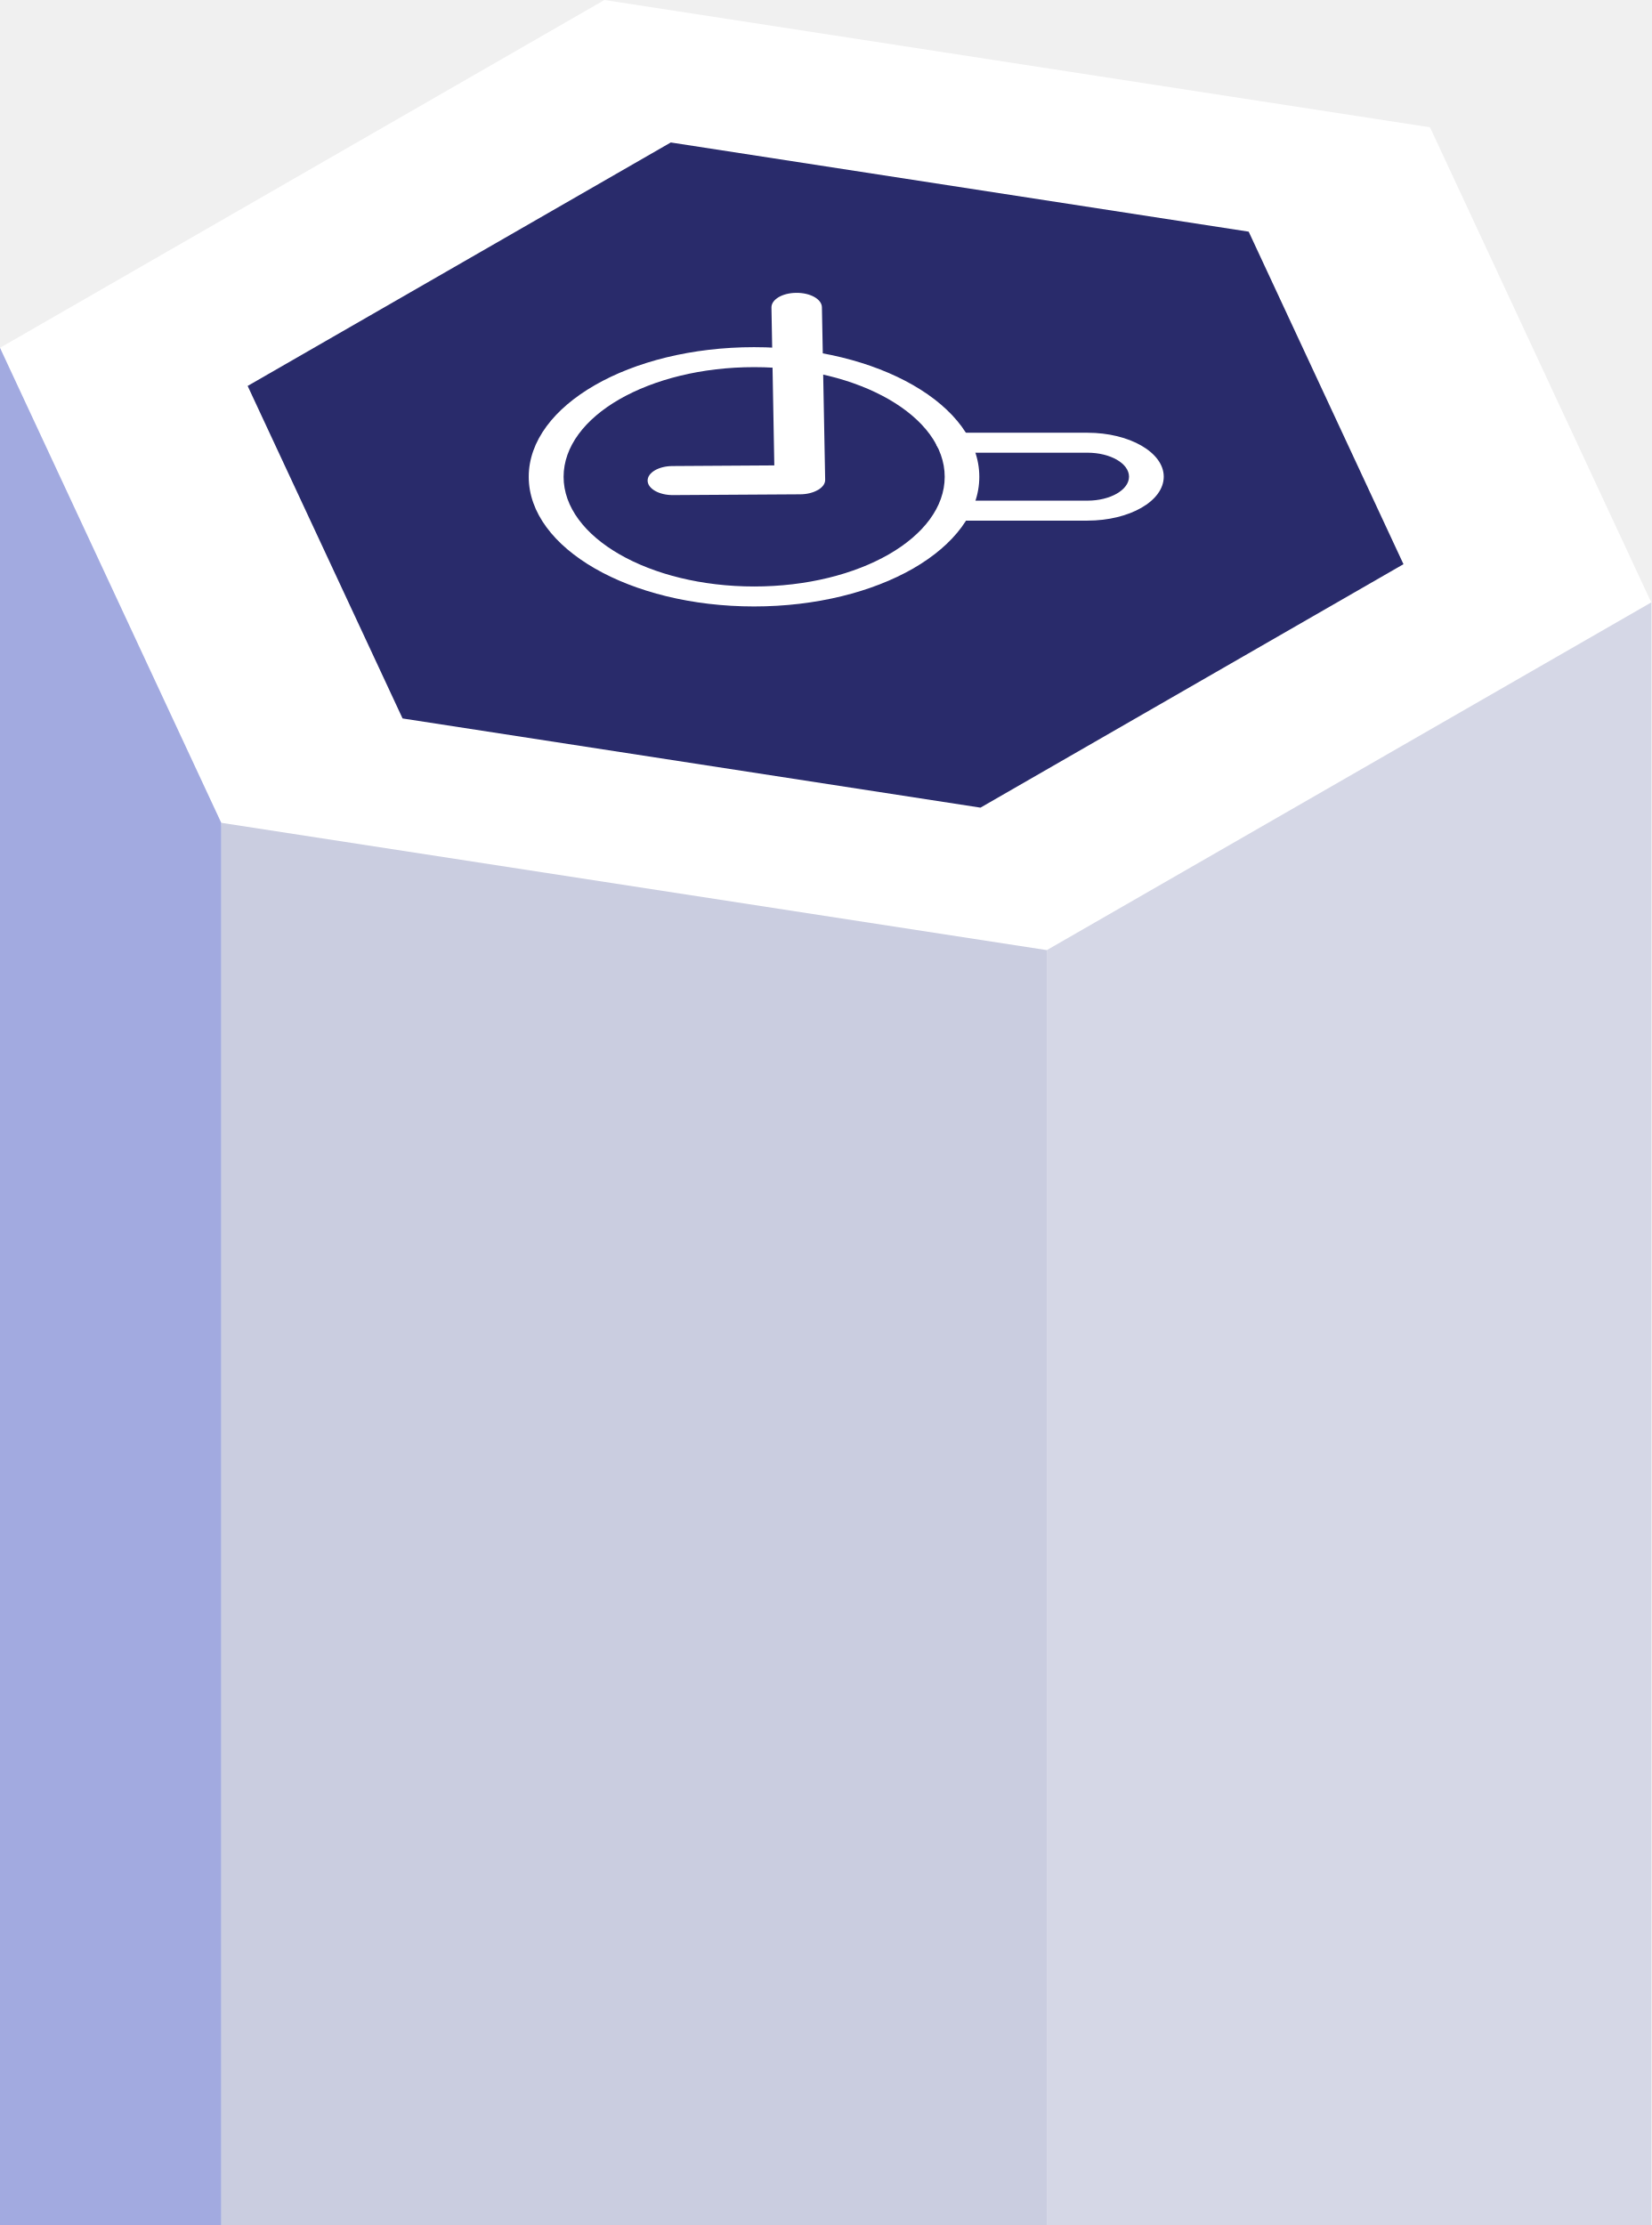
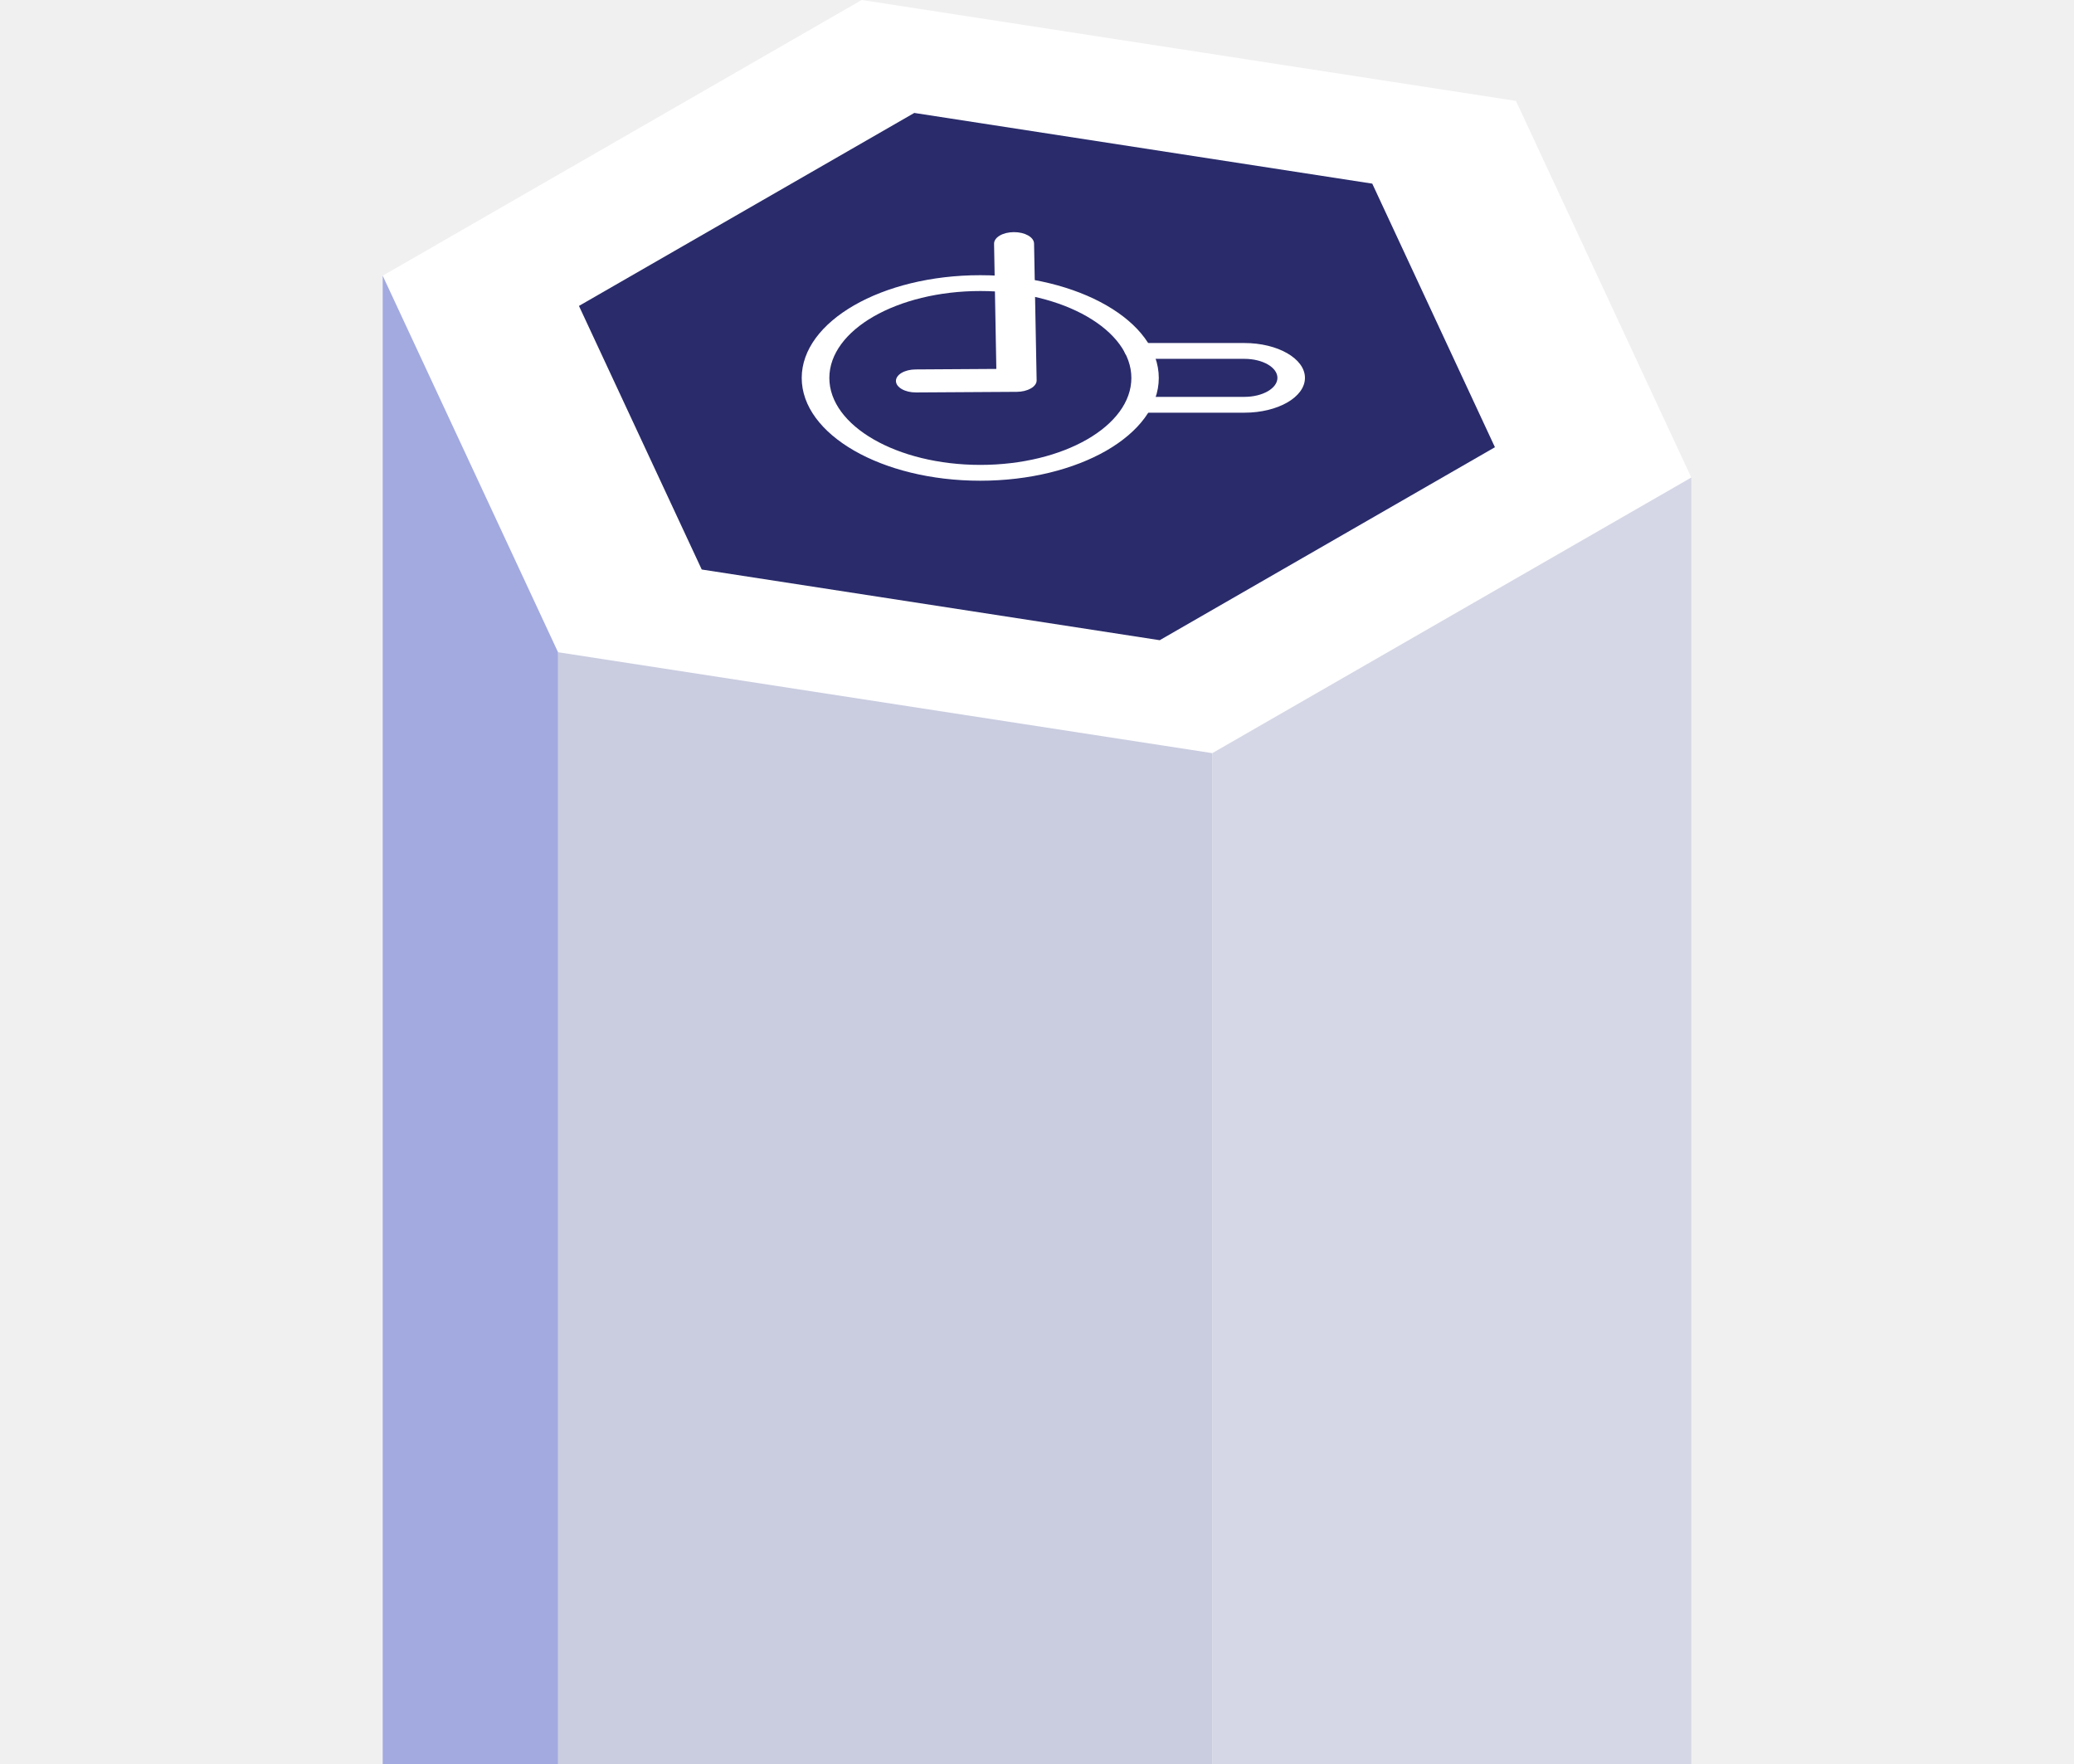
- <svg xmlns="http://www.w3.org/2000/svg" width="187" height="252" viewBox="0 0 187 252" fill="none">
+ <svg xmlns="http://www.w3.org/2000/svg" width="187" height="159" viewBox="0 0 187 252" fill="none">
  <g clip-path="url(#clip0_2635_109)">
    <path d="M68.451 0.367L0 39.761L25.056 93.558L118.549 107.976L187 68.582L161.944 14.786L68.451 0.367Z" fill="white" />
    <path d="M68.451 0L0 39.393L25.056 93.19L118.549 107.609L187 68.23L161.944 14.418L68.451 0Z" fill="white" />
    <path d="M75.964 16.136L28.046 43.71L45.59 81.371L111.036 91.472L158.939 63.899L141.41 26.238L75.964 16.136Z" fill="#292B6B" />
    <path d="M118.549 107.609V315H25.056V93.19L118.549 107.609Z" fill="#CACDE0" />
    <path d="M118.549 107.609L187 68.23V315H118.549V107.609Z" fill="#D5D7E6" />
    <path d="M0 39.394V315H25.056V93.191L0 39.394Z" fill="#A2AAE0" />
    <path d="M103.421 64.383C98.796 67.041 92.417 68.686 85.391 68.686C71.324 68.686 59.878 62.093 59.878 54.003C59.878 45.913 71.324 39.32 85.391 39.32C99.458 39.32 110.904 45.913 110.904 54.003C110.904 58.041 108.046 61.711 103.421 64.383ZM70.145 45.223C66.242 47.469 63.826 50.582 63.826 54.003C63.826 60.845 73.504 66.424 85.406 66.424C97.308 66.424 106.985 60.86 106.985 54.003C106.985 47.161 97.308 41.581 85.406 41.581C79.455 41.581 74.064 42.976 70.145 45.223Z" fill="white" />
    <path d="M129.258 57.512C127.696 58.408 125.531 58.965 123.145 58.965H108.208C107.118 58.965 106.234 58.452 106.234 57.835C106.234 57.204 107.118 56.704 108.208 56.704H123.145C125.737 56.704 127.858 55.486 127.858 53.988C127.858 52.49 125.752 51.272 123.145 51.272H107.972C106.882 51.272 105.999 50.758 105.999 50.141C105.999 49.51 106.882 49.011 107.972 49.011H123.145C127.917 49.011 131.791 51.242 131.791 53.988C131.791 55.368 130.819 56.616 129.258 57.512Z" fill="white" />
    <path d="M92.609 55.5C92.079 55.809 91.357 55.985 90.606 55.985L76.229 56.073C74.653 56.088 73.356 55.354 73.342 54.443C73.327 53.533 74.594 52.784 76.17 52.784L87.689 52.711L87.365 34.827C87.35 33.917 88.617 33.168 90.193 33.168C91.769 33.154 93.066 33.888 93.08 34.798L93.448 54.326C93.463 54.766 93.169 55.177 92.624 55.5C92.624 55.5 92.624 55.5 92.609 55.5Z" fill="white" />
  </g>
  <defs>
    <clipPath id="clip0_2635_109">
      <rect width="187" height="315" fill="white" />
    </clipPath>
  </defs>
</svg>
